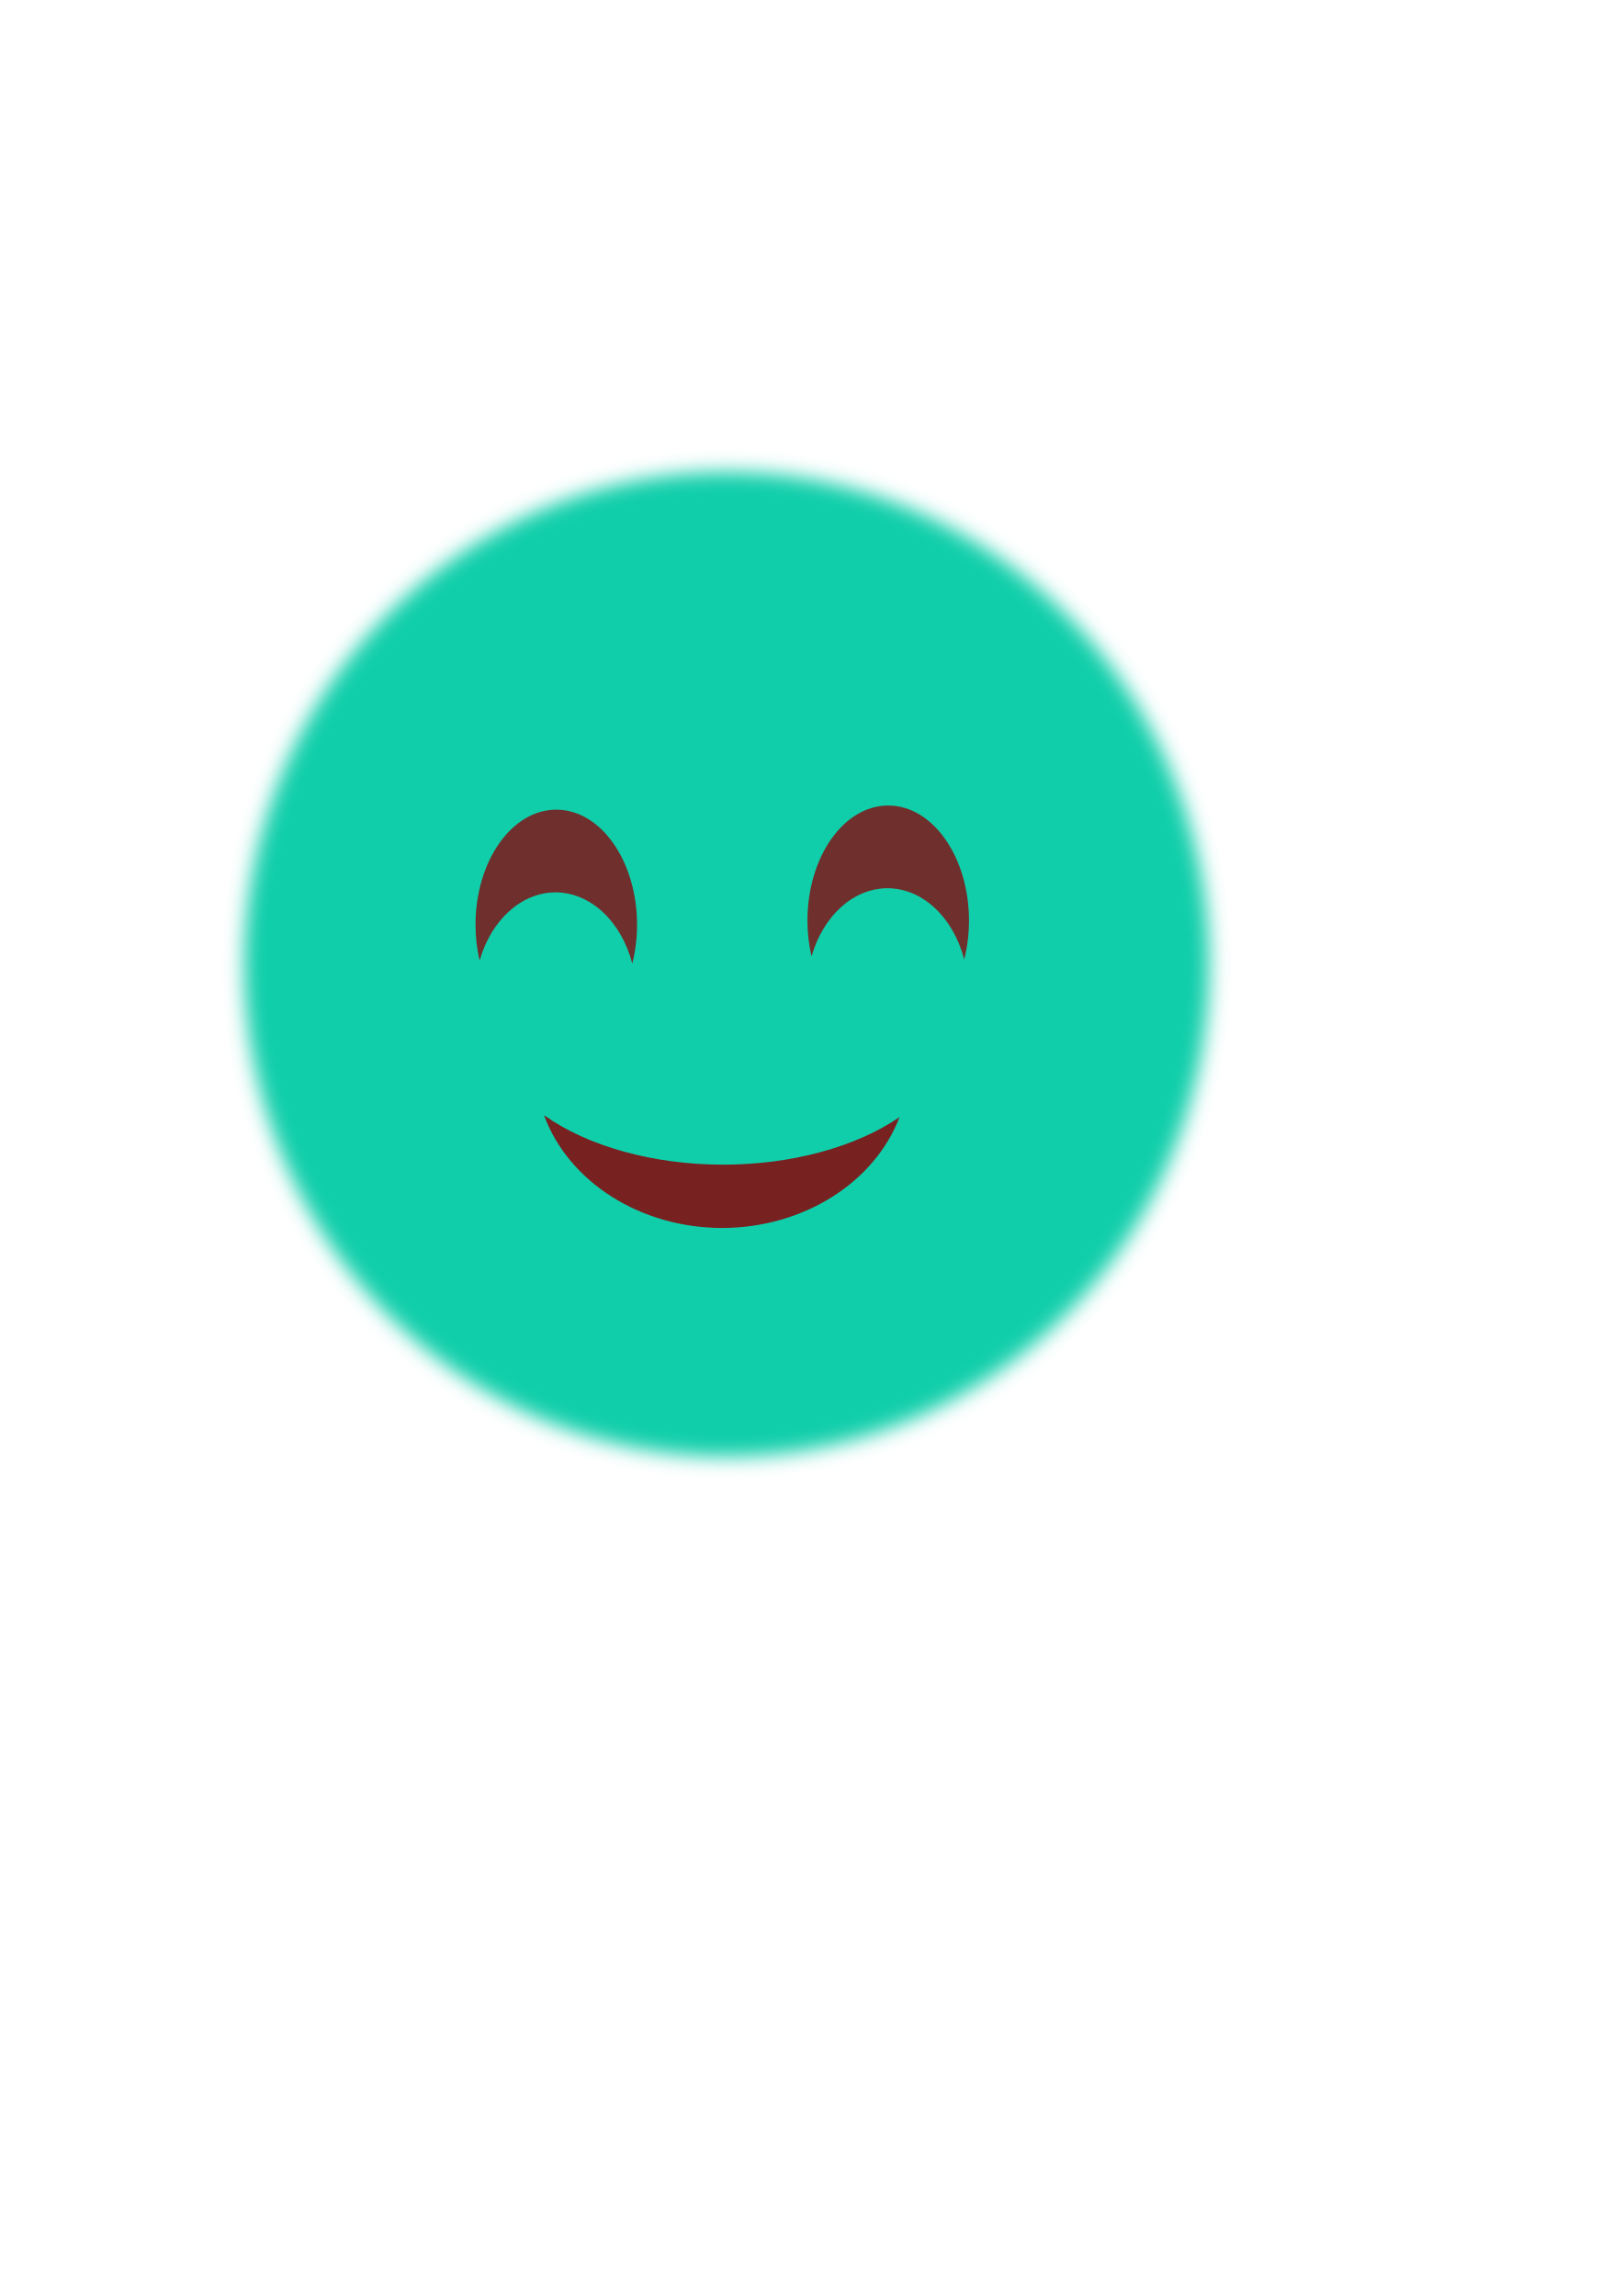
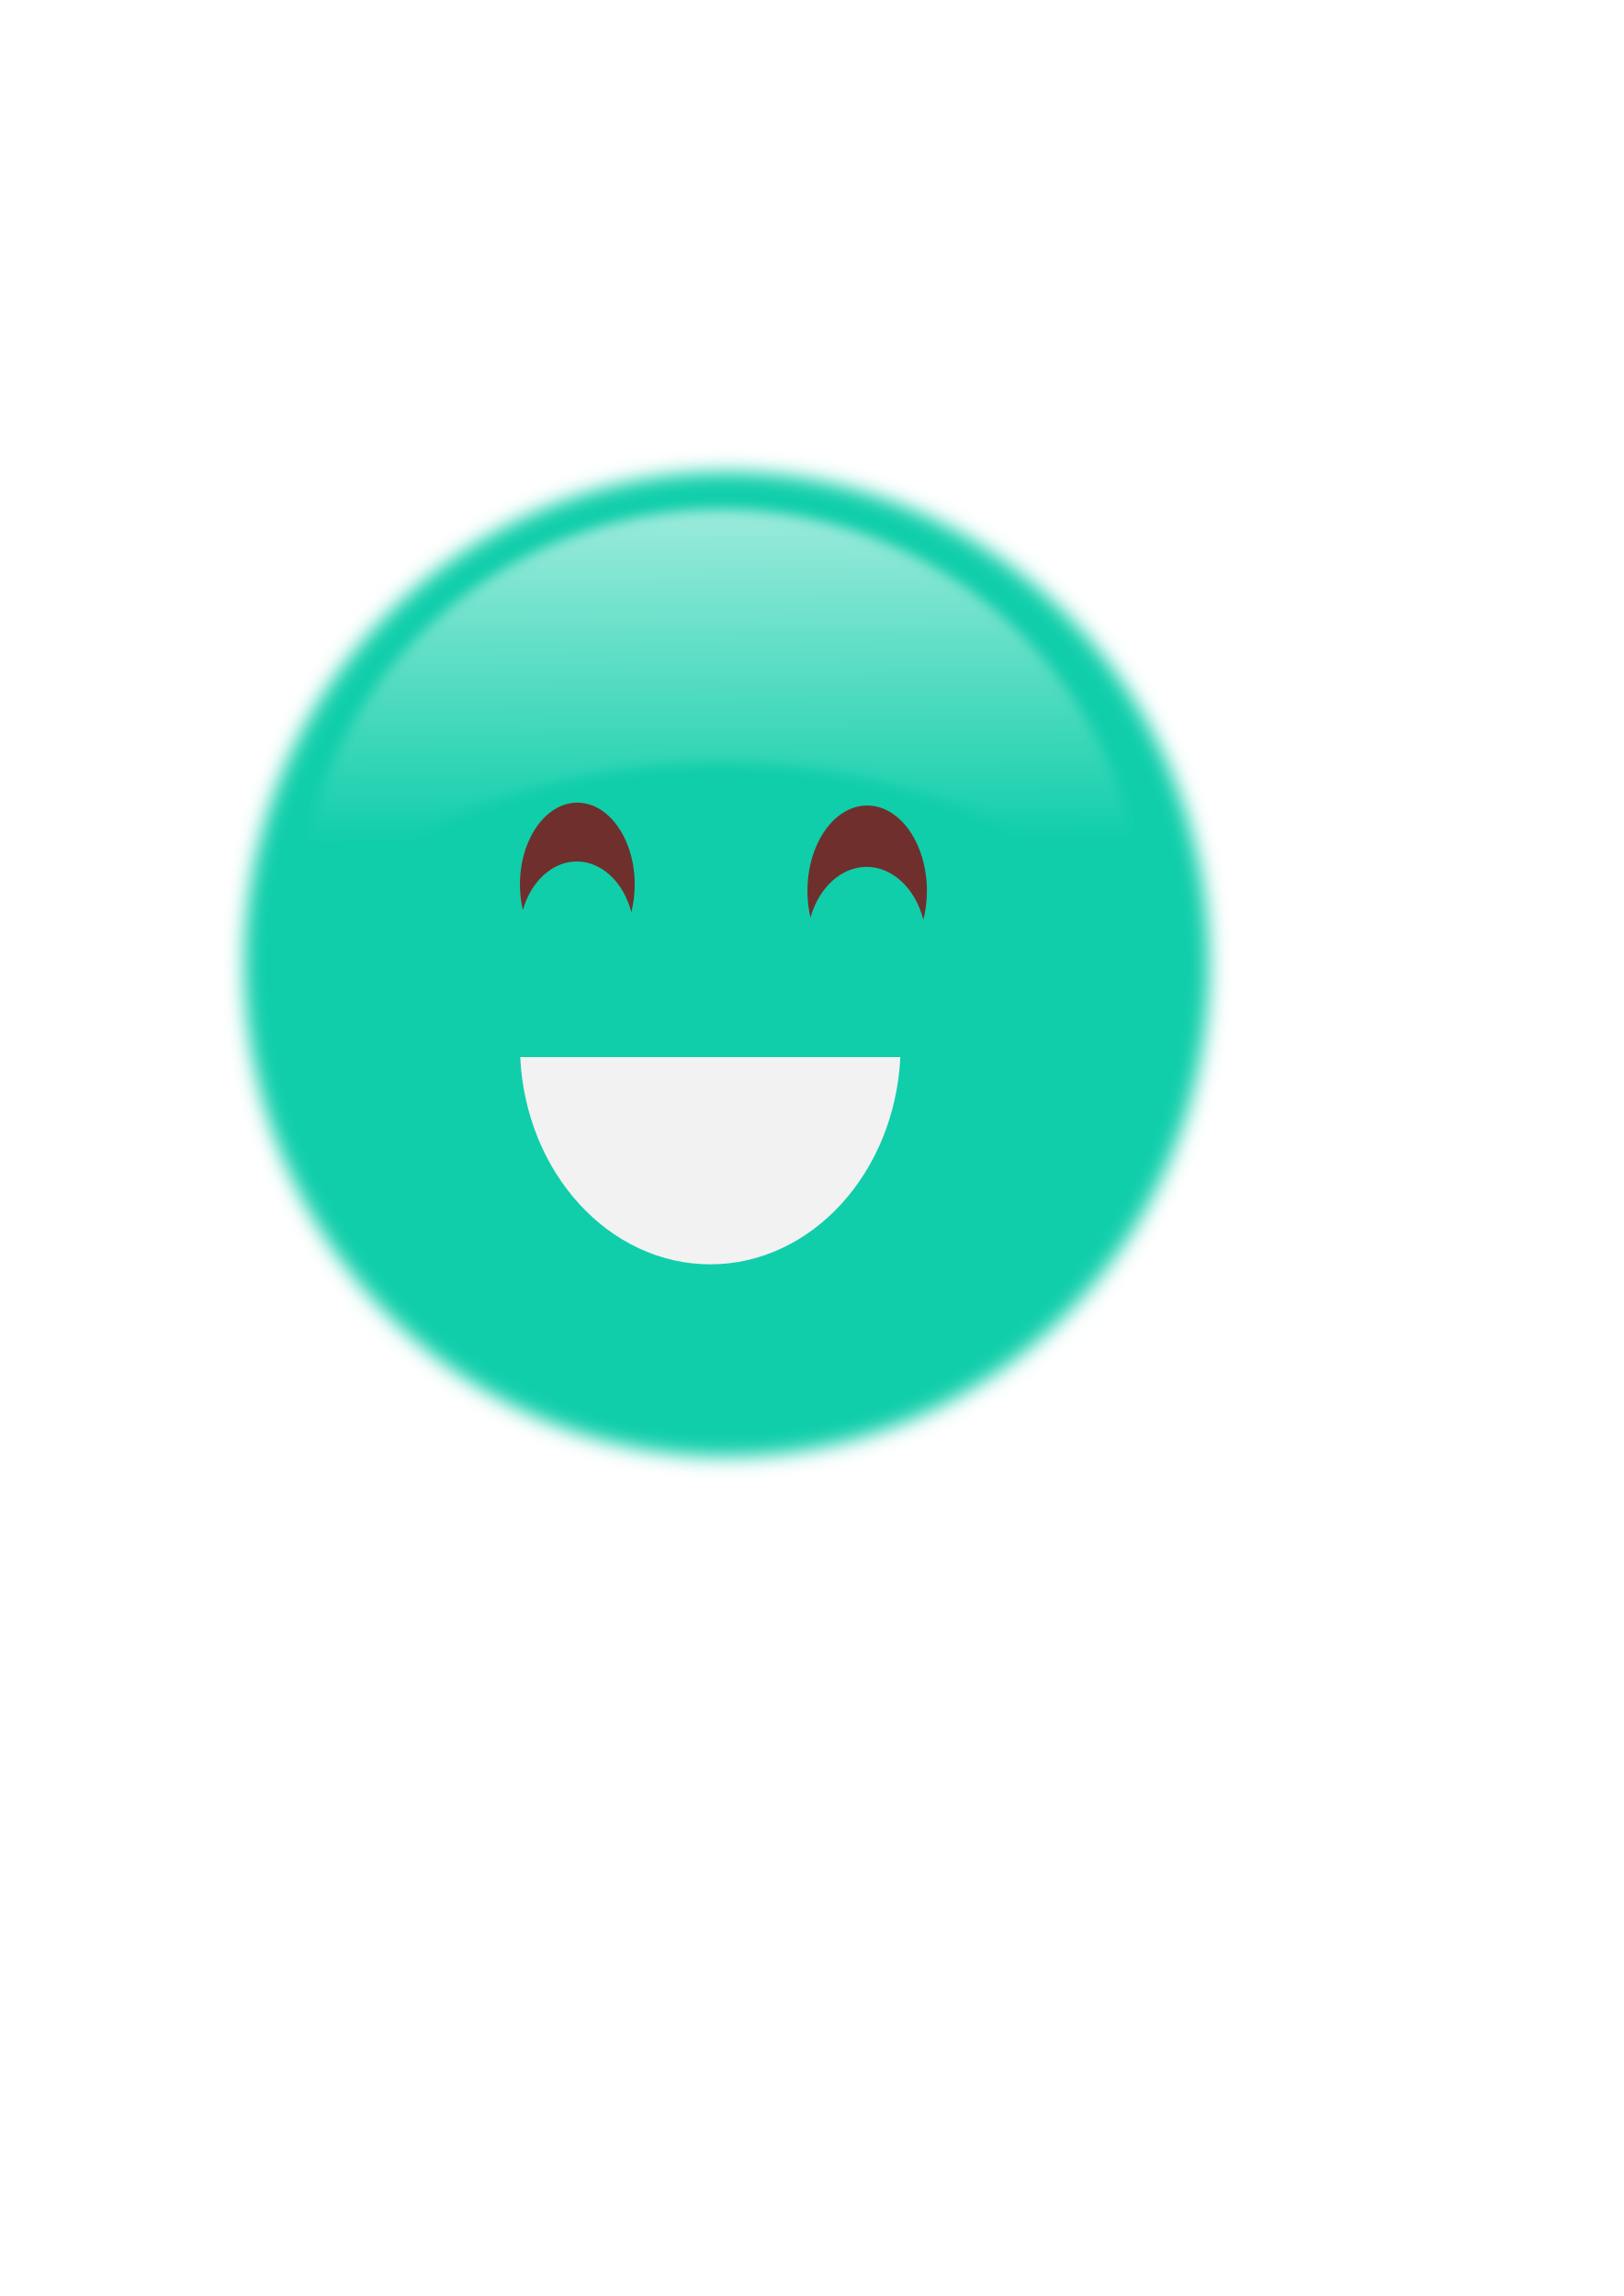
- <svg xmlns="http://www.w3.org/2000/svg" xmlns:ns1="http://www.openswatchbook.org/uri/2009/osb" width="210mm" height="297mm" viewBox="0 0 744.094 1052.362" id="svg3381" version="1.1">
+ <svg xmlns="http://www.w3.org/2000/svg" xmlns:ns1="http://www.openswatchbook.org/uri/2009/osb" xmlns:xlink="http://www.w3.org/1999/xlink" width="210mm" height="297mm" viewBox="0 0 744.094 1052.362" id="svg3381" version="1.1">
  <defs id="defs3383">
    <linearGradient id="linearGradient5900" ns1:paint="solid">
      <stop style="stop-color:#000000;stop-opacity:1;" offset="0" id="stop5902" />
    </linearGradient>
    <filter style="color-interpolation-filters:sRGB" id="filter4550" x="-0.024" width="1.048" y="-0.024" height="1.048">
      <feGaussianBlur stdDeviation="4.467" id="feGaussianBlur4552" />
    </filter>
+     <linearGradient xlink:href="#linearGradient4554" id="linearGradient4560" x1="306.579" y1="314.204" x2="307.895" y2="547.099" gradientUnits="userSpaceOnUse" gradientTransform="translate(-1.315789,-6.578947)" />
+     <linearGradient id="linearGradient4554">
+       <stop style="stop-color:#ffffff;stop-opacity:1;" offset="0" id="stop4556" />
+       <stop style="stop-color:#ffffff;stop-opacity:0;" offset="1" id="stop4558" />
+     </linearGradient>
+     <filter style="color-interpolation-filters:sRGB" id="filter4566" x="-0.018" width="1.036" y="-0.035" height="1.07">
+       <feGaussianBlur stdDeviation="2.606" id="feGaussianBlur4568" />
+     </filter>
  </defs>
  <g id="layer1">
    <ellipse style="fill:#10ceaa;fill-opacity:1;stroke:#ff1818;stroke-width:0;stroke-miterlimit:4;stroke-dasharray:none;stroke-opacity:1;filter:url(#filter4550)" id="path3645" cx="333.038" cy="441.98" rx="221.053" ry="225.658" />
-     <path style="fill:#782121;fill-opacity:0.915;stroke:none;stroke-width:0;stroke-miterlimit:4;stroke-dasharray:none;stroke-opacity:1" d="m 254.929,371.107 a 37.018,52.825 0 0 0 -37.018,52.825 37.018,52.825 0 0 0 1.87,16.368 37.167,47.942 0 0 1 34.803,-31.289 37.167,47.942 0 0 1 35.173,32.63 37.018,52.825 0 0 0 2.19,-17.709 37.018,52.825 0 0 0 -37.018,-52.825 z" id="path4570" />
-     <path style="fill:#782121;fill-opacity:0.915;stroke:none;stroke-width:0;stroke-miterlimit:4;stroke-dasharray:none;stroke-opacity:1" d="m 407.042,369.208 a 37.018,52.825 0 0 0 -37.018,52.825 37.018,52.825 0 0 0 1.87,16.368 37.167,47.942 0 0 1 34.803,-31.289 37.167,47.942 0 0 1 35.173,32.63 37.018,52.825 0 0 0 2.19,-17.709 37.018,52.825 0 0 0 -37.018,-52.825 z" id="path4570-2" />
-     <path style="fill:#782121;fill-opacity:1;stroke:#000000;stroke-width:0;stroke-miterlimit:4;stroke-dasharray:none;stroke-opacity:1" d="m 249.279,511.108 a 85.774,74.211 0 0 0 81.637,51.729 85.774,74.211 0 0 0 81.334,-50.837 106.072,61.765 0 0 1 -80.88,21.819 106.072,61.765 0 0 1 -82.092,-22.71 z" id="path4316" />
+     <path style="fill:url(#linearGradient4560);fill-opacity:1;stroke:none;stroke-width:0;stroke-miterlimit:4;stroke-dasharray:none;stroke-opacity:1;filter:url(#filter4566)" d="m 317.762,403.679 a 171.711,171.711 0 0 0 -171.709,171.709 171.711,171.711 0 0 0 0.154,4.369 189.474,126.316 0 0 1 170.898,-72.131 189.474,126.316 0 0 1 172.064,73.795 171.711,171.711 0 0 0 0.303,-6.033 171.711,171.711 0 0 0 -171.711,-171.709 z" id="path4543" transform="matrix(1.126716,0,0,1.117414,-27.74723,-217.7384)" />
+     <path style="fill:#782121;fill-opacity:0.915;stroke:none;stroke-width:0;stroke-miterlimit:4;stroke-dasharray:none;stroke-opacity:1" d="m 264.572,367.893 a 26.304,37.58 0 0 0 -26.304,37.58 26.304,37.58 0 0 0 1.329,11.644 26.41,34.106 0 0 1 24.73,-22.259 26.41,34.106 0 0 1 24.993,23.213 26.304,37.58 0 0 0 1.556,-12.598 26.304,37.58 0 0 0 -26.304,-37.58 z" id="path4570" />
+     <path style="fill:#782121;fill-opacity:0.915;stroke:none;stroke-width:0;stroke-miterlimit:4;stroke-dasharray:none;stroke-opacity:1" d="m 397.4,369.208 a 27.375,39.184 0 0 0 -27.375,39.184 27.375,39.184 0 0 0 1.383,12.141 27.486,35.562 0 0 1 25.738,-23.21 27.486,35.562 0 0 1 26.011,24.205 27.375,39.184 0 0 0 1.619,-13.136 27.375,39.184 0 0 0 -27.375,-39.184 z" id="path4570-2" />
+     <path style="opacity:1;fill:#f2f2f2;fill-opacity:1;stroke:none;stroke-width:0.4;stroke-miterlimit:4;stroke-dasharray:none;stroke-opacity:1" d="m 238.394,484.507 a 87.315,100.647 0 0 0 87.141,94.999 87.315,100.647 0 0 0 87.071,-94.999 l -174.211,0 z" id="path4241" />
+     <path style="fill:none;fill-rule:evenodd;stroke:#000000;stroke-width:1px;stroke-linecap:butt;stroke-linejoin:miter;stroke-opacity:1" d="m 306.413,540.245 0,0 0,0 0,0" id="path4252" />
  </g>
</svg>
